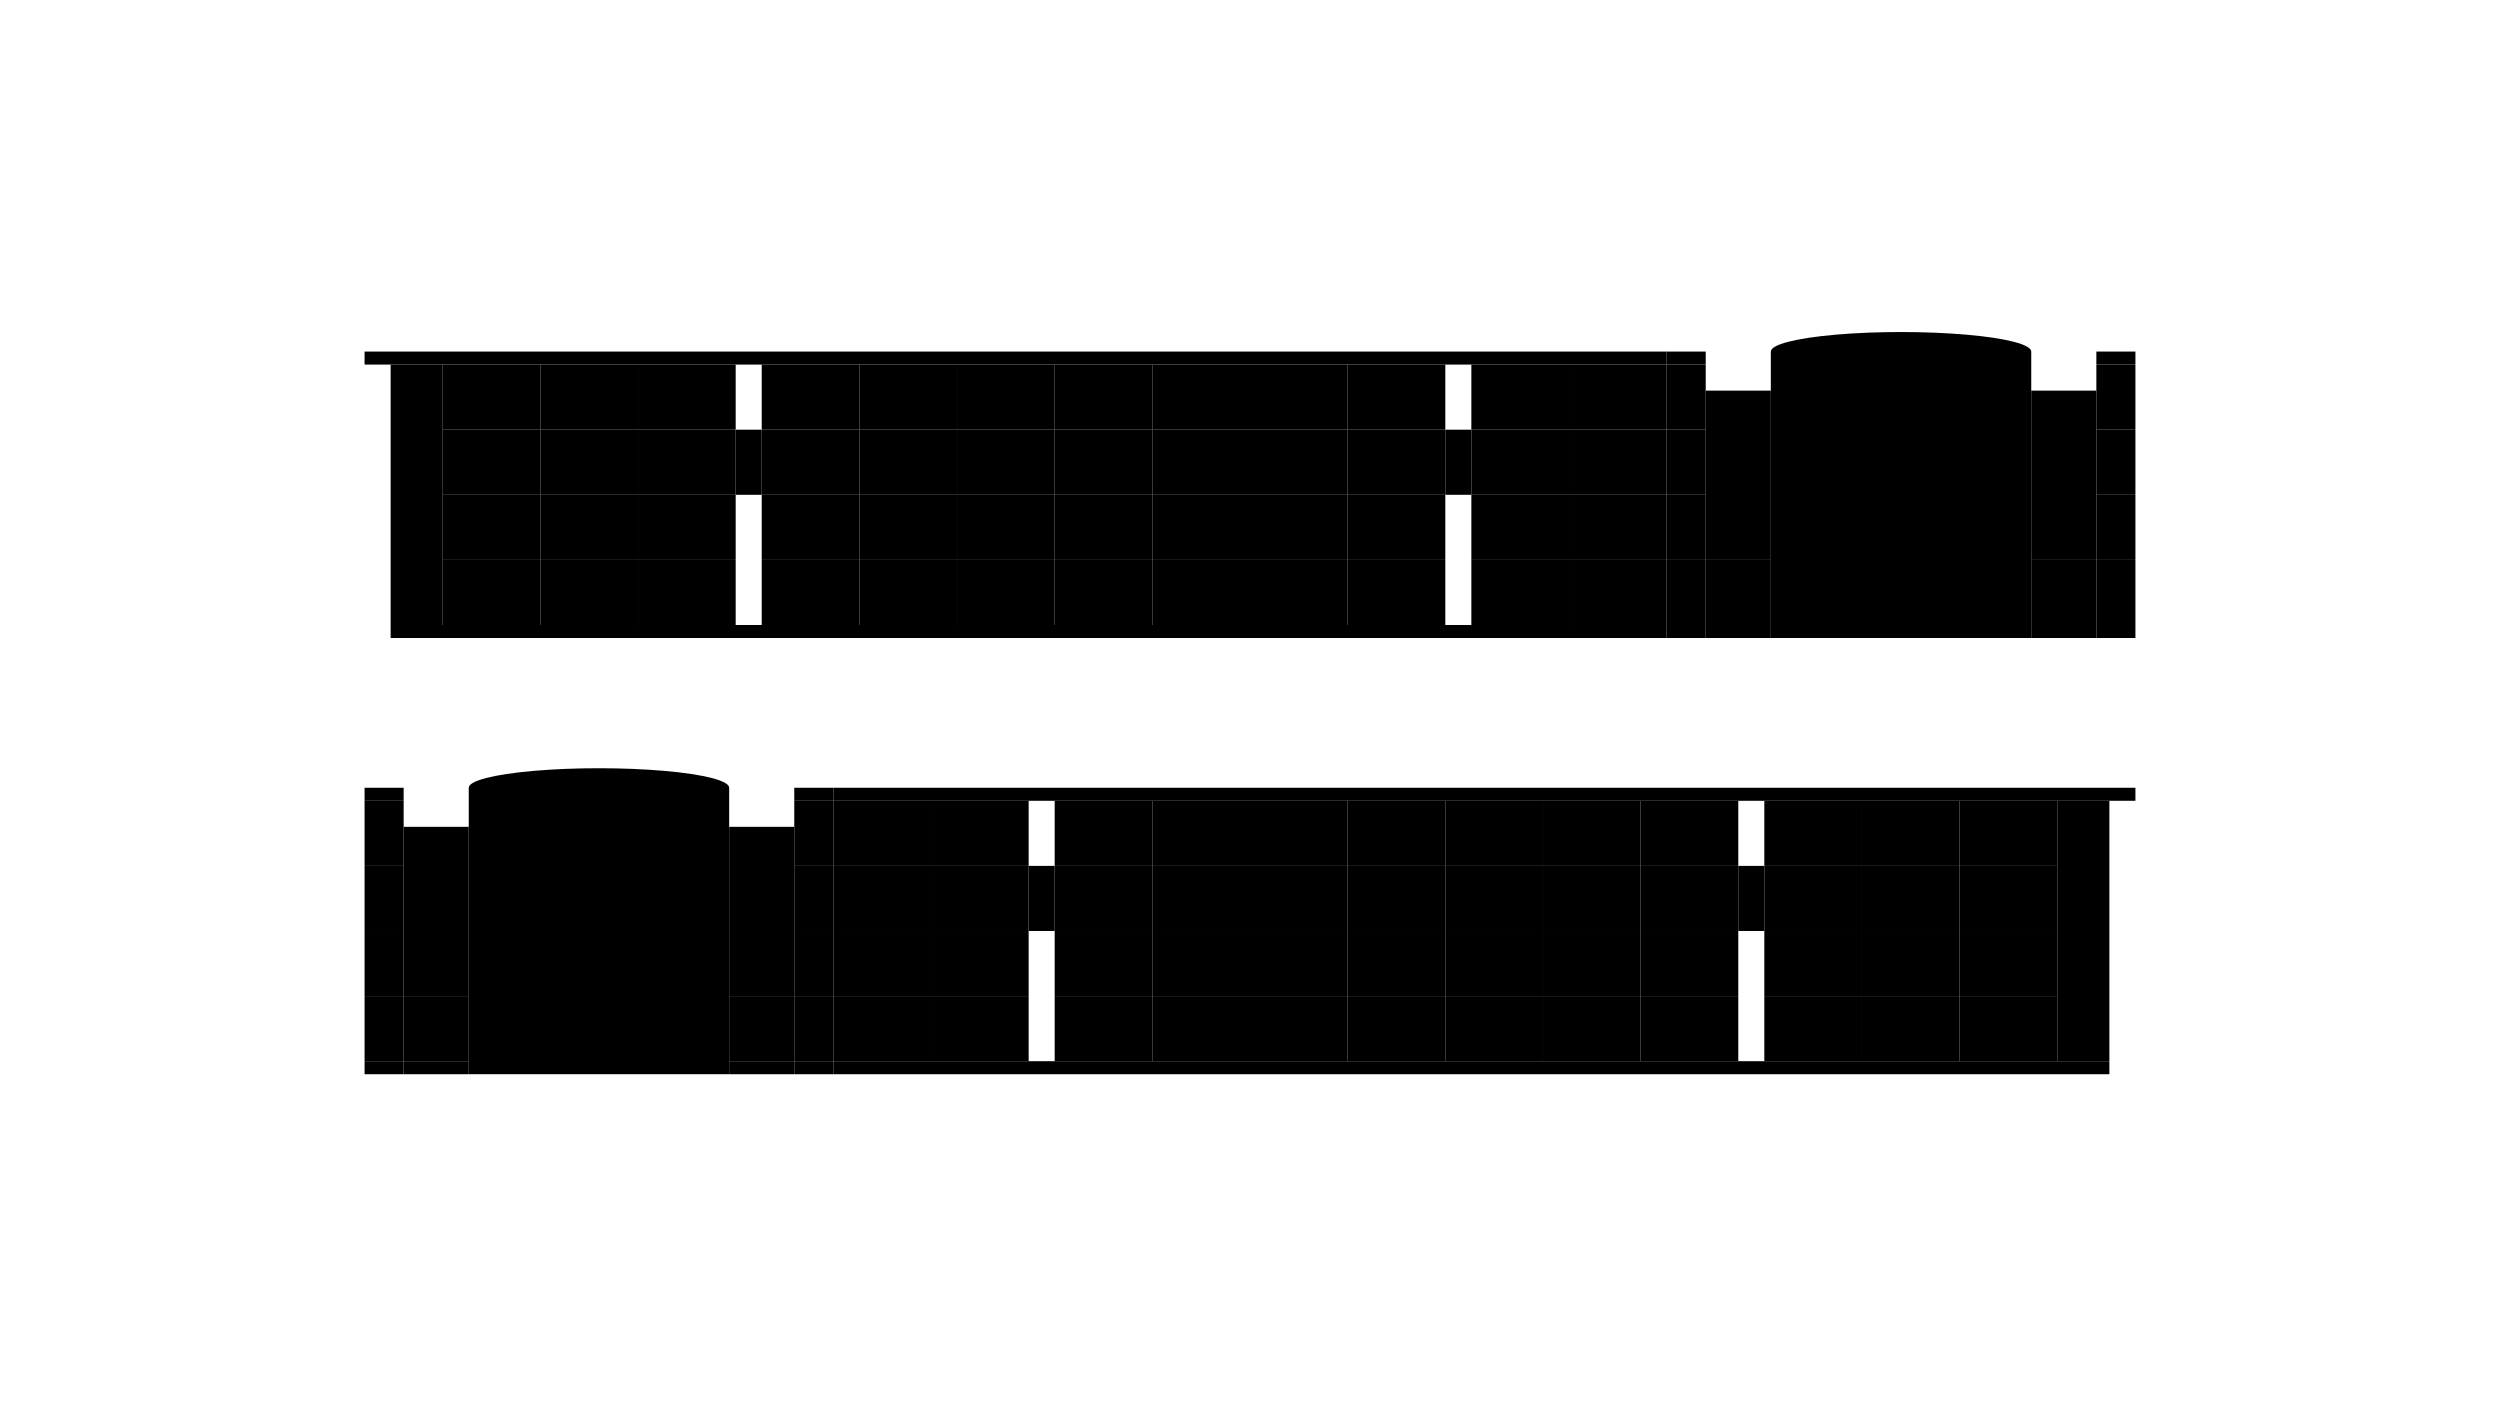
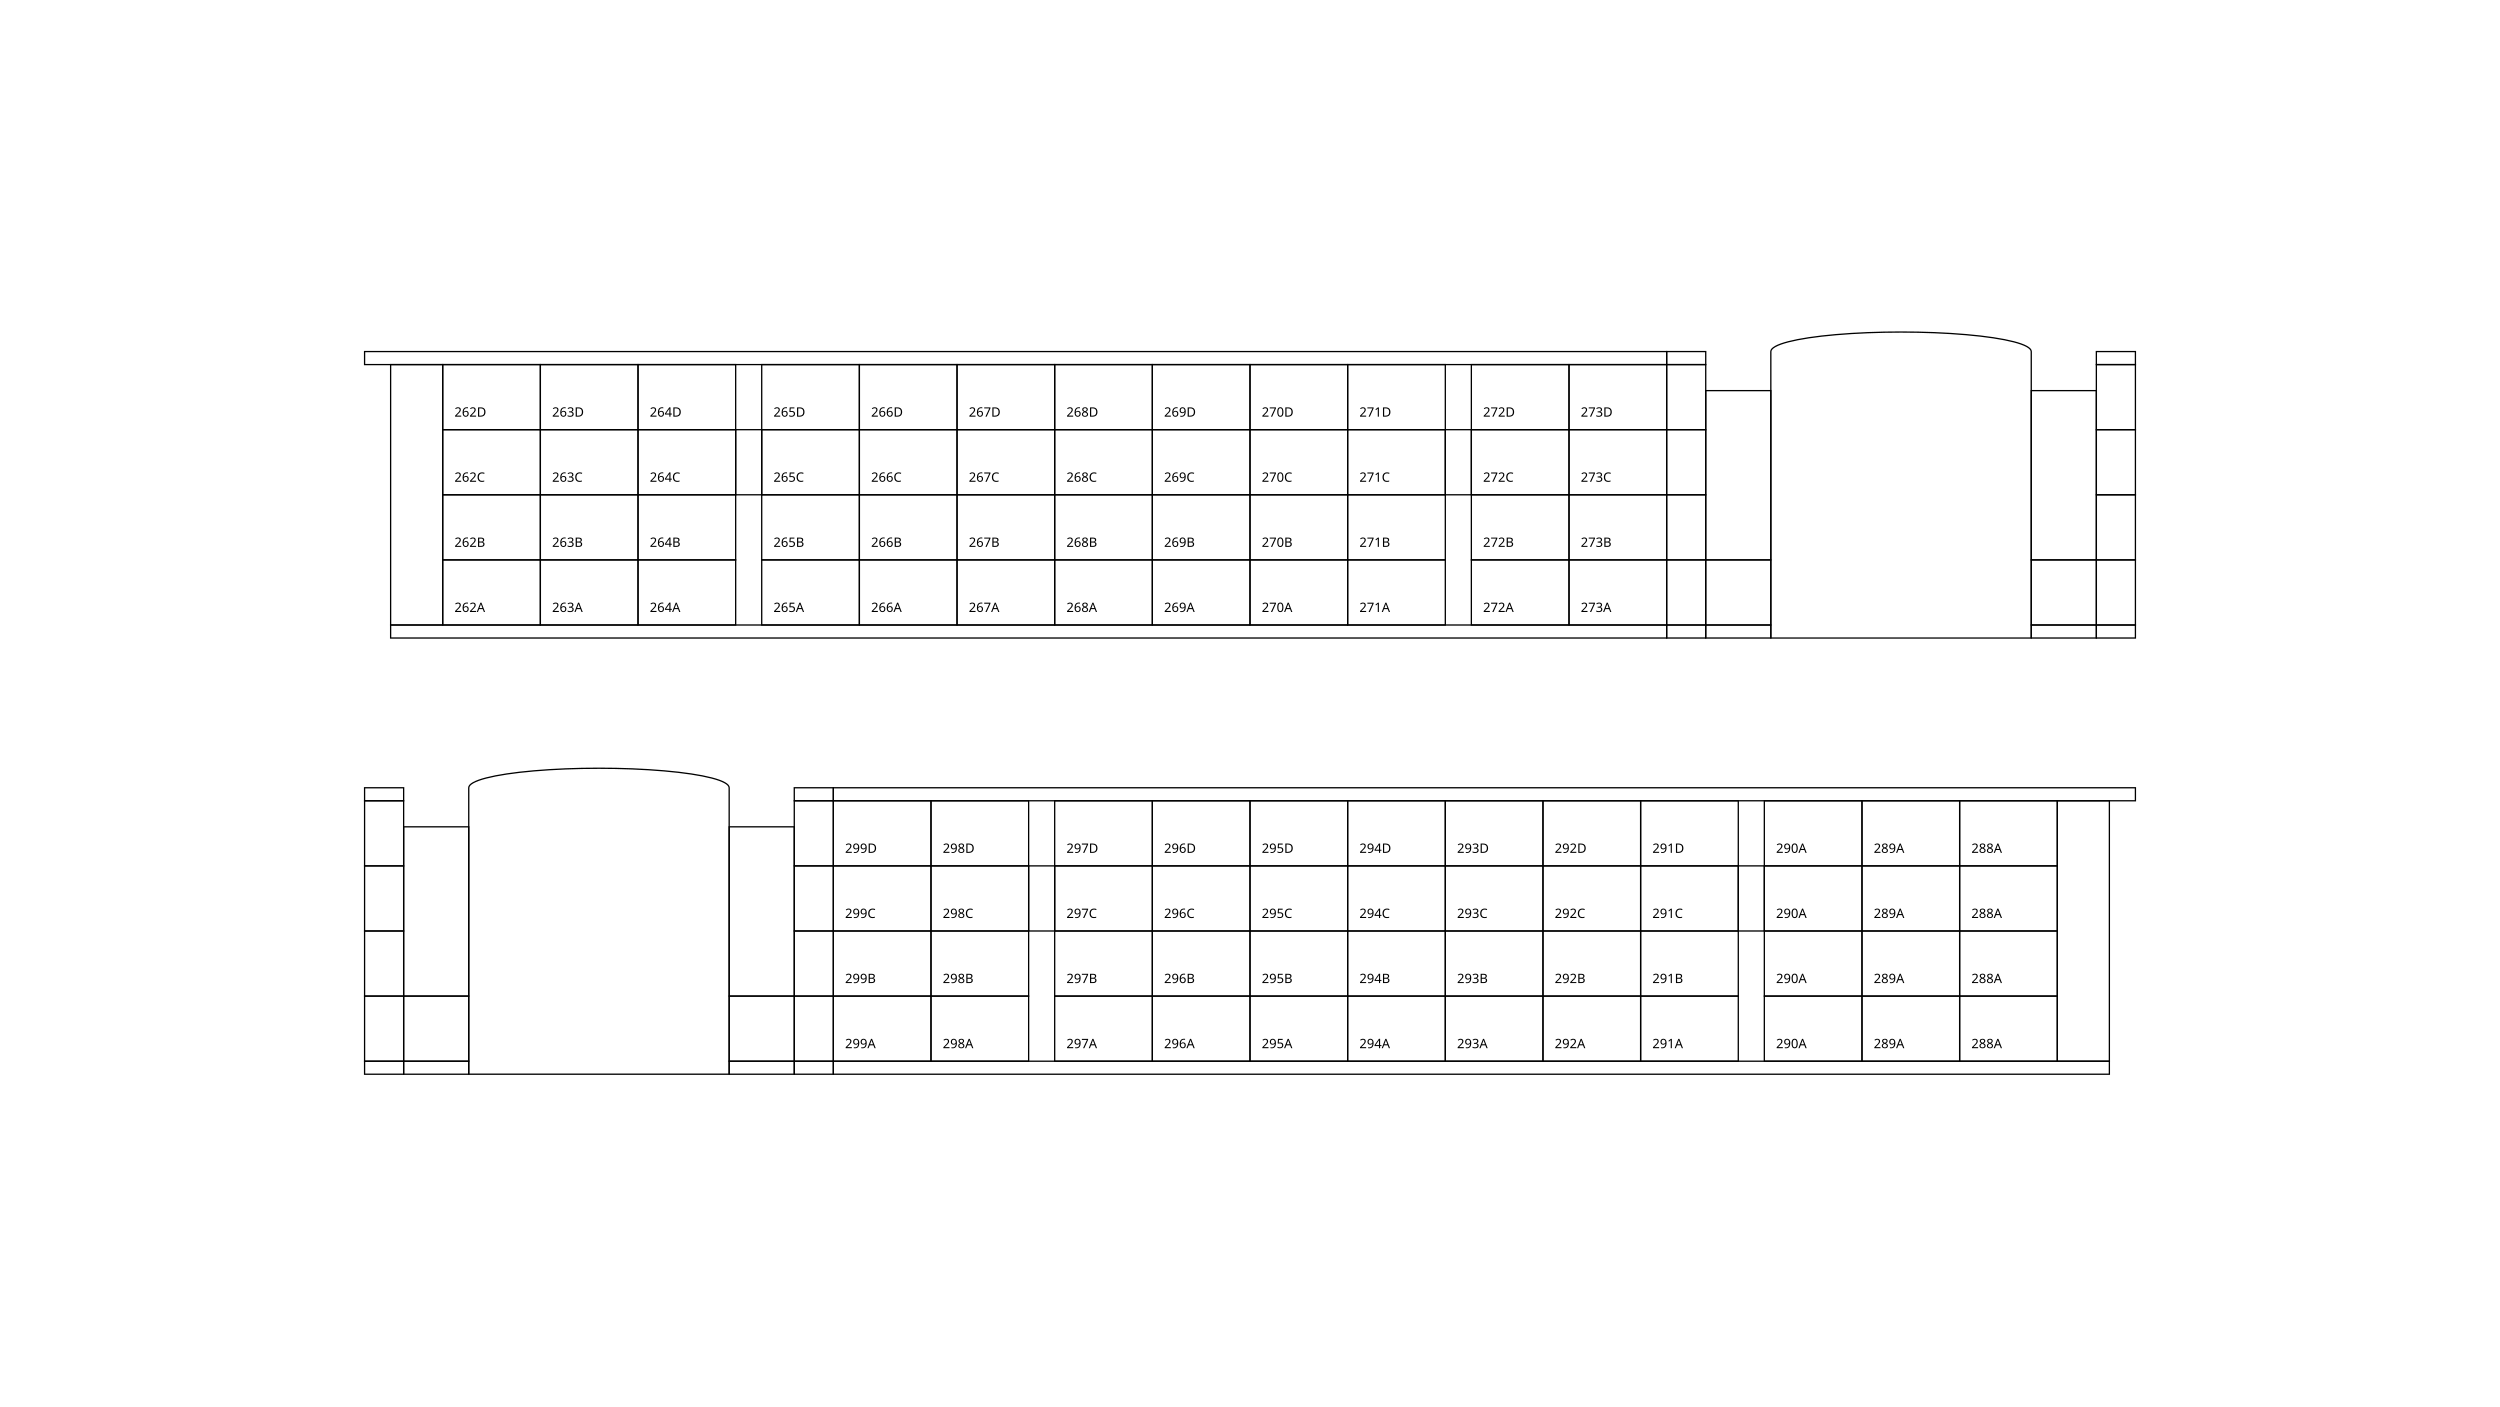
<svg xmlns="http://www.w3.org/2000/svg" height="1080" version="1.1" viewBox="0 0 1920 1080" width="1920">
  <style>
-     .map path {
+     path {
      fill: none;
      stroke-width: 1px;
      stroke: #000;
    }
-     .map text {
+     text {
      font-family: Monaco;
      font-size: 10px;
    }
  </style>
  <g>
    <path d="m280 615v-10h30v10z" />
    <path d="m280 665v-50h30v50z" />
    <path d="m280 715v-50h30v50z" />
    <path d="m280 765v-50h30v50z" />
    <path d="m280 815v-50h30v50z" />
    <path d="m280 825v-10h30v10z" />
    <path d="m300 480v-200h40v200z" />
    <path d="m310 765v-130h50v130z" />
    <path d="m310 815v-50h50v50z" />
    <path d="m310 825v-10h50v10z" />
    <path d="m560 765v-130h50v130z" />
    <path d="m560 815v-50h50v50z" />
    <path d="m560 825h-200v-220c0-5.359 19.06-10.311 50-12.99s69.06-2.679 100 0 50 7.631 50 12.99v220z" />
    <path d="m560 825v-10h50v10z" />
    <path d="m565 330h20v50h-20z" />
    <path d="m610 615v-10h30v10z" />
    <path d="m610 665v-50h30v50z" />
    <path d="m610 715v-50h30v50z" />
    <path d="m610 765v-50h30v50z" />
    <path d="m610 815v-50h30v50z" />
    <path d="m610 825v-10h30v10z" />
    <path d="m640 615h1e3v-10h-1e3z" />
    <path d="m640 815h980v10h-980z" />
    <path d="m790 665h20v50h-20z" />
    <path d="m1110 330h20v50h-20z" />
    <path d="m1280 280h-1e3v-10h1e3z" />
    <path d="m1280 280v-10h30v10z" />
    <path d="m1280 330v-50h30v50z" />
    <path d="m1280 380v-50h30v50z" />
    <path d="m1280 430v-50h30v50z" />
    <path d="m1280 480h-980v10h980z" />
    <path d="m1280 480v-50h30v50z" />
    <path d="m1280 490v-10h30v10z" />
    <path d="m1310 430v-130h50v130z" />
    <path d="m1310 480v-50h50v50z" />
    <path d="m1310 490v-10h50v10z" />
    <path d="m1335 665h20v50h-20z" />
    <path d="m1560 430v-130h50v130z" />
    <path d="m1560 480v-50h50v50z" />
    <path d="m1560 490h-200v-220c0-5.359 19.06-10.311 50-12.99s69.06-2.679 100 0 50 7.631 50 12.99v220z" />
    <path d="m1560 490v-10h50v10z" />
    <path d="m1610 280v-10h30v10z" />
    <path d="m1610 330v-50h30v50z" />
    <path d="m1610 380v-50h30v50z" />
    <path d="m1610 430v-50h30v50z" />
    <path d="m1610 480v-50h30v50z" />
    <path d="m1610 490v-10h30v10z" />
    <path d="m1620 815v-200h-40v200z" />
  </g>
  <g>
    <path d="m340 480v-50h75v50z" />
    <text x="349" y="470">262A</text>
    <path d="m415 480v-50h75v50z" />
    <text x="424" y="470">263A</text>
    <path d="m490 480v-50h75v50z" />
    <text x="499" y="470">264A</text>
    <path d="m585 480v-50h75v50z" />
    <text x="594" y="470">265A</text>
    <path d="m660 480v-50h75v50z" />
    <text x="669" y="470">266A</text>
    <path d="m735 480v-50h75v50z" />
    <text x="744" y="470">267A</text>
    <path d="m810 480v-50h75v50z" />
    <text x="819" y="470">268A</text>
    <path d="m885 480v-50h75v50z" />
    <text x="894" y="470">269A</text>
    <path d="m960 480v-50h75v50z" />
    <text x="969" y="470">270A</text>
    <path d="m1035 480v-50h75v50z" />
    <text x="1044" y="470">271A</text>
    <path d="m1130 480v-50h75v50z" />
    <text x="1139" y="470">272A</text>
    <path d="m1205 480v-50h75v50z" />
    <text x="1214" y="470">273A</text>
    <path d="m340 430v-50h75v50z" />
    <text x="349" y="420">262B</text>
    <path d="m415 430v-50h75v50z" />
    <text x="424" y="420">263B</text>
    <path d="m490 430v-50h75v50z" />
    <text x="499" y="420">264B</text>
    <path d="m585 430v-50h75v50z" />
    <text x="594" y="420">265B</text>
    <path d="m660 430v-50h75v50z" />
    <text x="669" y="420">266B</text>
    <path d="m735 430v-50h75v50z" />
    <text x="744" y="420">267B</text>
    <path d="m810 430v-50h75v50z" />
    <text x="819" y="420">268B</text>
    <path d="m885 430v-50h75v50z" />
    <text x="894" y="420">269B</text>
    <path d="m960 430v-50h75v50z" />
    <text x="969" y="420">270B</text>
    <path d="m1035 430v-50h75v50z" />
    <text x="1044" y="420">271B</text>
    <path d="m1130 430v-50h75v50z" />
    <text x="1139" y="420">272B</text>
    <path d="m1205 430v-50h75v50z" />
    <text x="1214" y="420">273B</text>
    <path d="m340 380v-50h75v50z" />
    <text x="349" y="370">262C</text>
    <path d="m415 380v-50h75v50z" />
    <text x="424" y="370">263C</text>
    <path d="m490 380v-50h75v50z" />
    <text x="499" y="370">264C</text>
    <path d="m585 380v-50h75v50z" />
    <text x="594" y="370">265C</text>
    <path d="m660 380v-50h75v50z" />
    <text x="669" y="370">266C</text>
    <path d="m735 380v-50h75v50z" />
    <text x="744" y="370">267C</text>
    <path d="m810 380v-50h75v50z" />
    <text x="819" y="370">268C</text>
    <path d="m885 380v-50h75v50z" />
    <text x="894" y="370">269C</text>
    <path d="m960 380v-50h75v50z" />
    <text x="969" y="370">270C</text>
    <path d="m1035 380v-50h75v50z" />
    <text x="1044" y="370">271C</text>
    <path d="m1130 380v-50h75v50z" />
    <text x="1139" y="370">272C</text>
    <path d="m1205 380v-50h75v50z" />
    <text x="1214" y="370">273C</text>
    <path d="m340 330v-50h75v50z" />
    <text x="349" y="320">262D</text>
    <path d="m415 330v-50h75v50z" />
    <text x="424" y="320">263D</text>
    <path d="m490 330v-50h75v50z" />
    <text x="499" y="320">264D</text>
    <path d="m585 330v-50h75v50z" />
    <text x="594" y="320">265D</text>
    <path d="m660 330v-50h75v50z" />
    <text x="669" y="320">266D</text>
    <path d="m735 330v-50h75v50z" />
    <text x="744" y="320">267D</text>
    <path d="m810 330v-50h75v50z" />
    <text x="819" y="320">268D</text>
    <path d="m885 330v-50h75v50z" />
    <text x="894" y="320">269D</text>
    <path d="m960 330v-50h75v50z" />
    <text x="969" y="320">270D</text>
    <path d="m1035 330v-50h75v50z" />
    <text x="1044" y="320">271D</text>
    <path d="m1130 330v-50h75v50z" />
    <text x="1139" y="320">272D</text>
    <path d="m1205 330v-50h75v50z" />
    <text x="1214" y="320">273D</text>
    <path d="m1505 815v-50h75v50z" />
    <text x="1514" y="805">288A</text>
    <path d="m1430 815v-50h75v50z" />
    <text x="1439" y="805">289A</text>
    <path d="m1355 815v-50h75v50z" />
    <text x="1364" y="805">290A</text>
    <path d="m1260 815v-50h75v50z" />
    <text x="1269" y="805">291A</text>
    <path d="m1185 815v-50h75v50z" />
    <text x="1194" y="805">292A</text>
    <path d="m1110 815v-50h75v50z" />
    <text x="1119" y="805">293A</text>
    <path d="m1035 815v-50h75v50z" />
    <text x="1044" y="805">294A</text>
    <path d="m960 815v-50h75v50z" />
    <text x="969" y="805">295A</text>
    <path d="m885 815v-50h75v50z" />
    <text x="894" y="805">296A</text>
    <path d="m810 815v-50h75v50z" />
    <text x="819" y="805">297A</text>
    <path d="m715 815v-50h75v50z" />
    <text x="724" y="805">298A</text>
    <path d="m640 815v-50h75v50z" />
    <text x="649" y="805">299A</text>
    <path d="m1505 765v-50h75v50z" />
    <text x="1514" y="755">288A</text>
    <path d="m1430 765v-50h75v50z" />
    <text x="1439" y="755">289A</text>
    <path d="m1355 765v-50h75v50z" />
    <text x="1364" y="755">290A</text>
    <path d="m1260 765v-50h75v50z" />
    <text x="1269" y="755">291B</text>
    <path d="m1185 765v-50h75v50z" />
    <text x="1194" y="755">292B</text>
    <path d="m1110 765v-50h75v50z" />
    <text x="1119" y="755">293B</text>
    <path d="m1035 765v-50h75v50z" />
    <text x="1044" y="755">294B</text>
    <path d="m960 765v-50h75v50z" />
    <text x="969" y="755">295B</text>
    <path d="m885 765v-50h75v50z" />
    <text x="894" y="755">296B</text>
    <path d="m810 765v-50h75v50z" />
    <text x="819" y="755">297B</text>
    <path d="m715 765v-50h75v50z" />
    <text x="724" y="755">298B</text>
    <path d="m640 765v-50h75v50z" />
    <text x="649" y="755">299B</text>
    <path d="m1505 715v-50h75v50z" />
    <text x="1514" y="705">288A</text>
    <path d="m1430 715v-50h75v50z" />
    <text x="1439" y="705">289A</text>
    <path d="m1355 715v-50h75v50z" />
    <text x="1364" y="705">290A</text>
    <path d="m1260 715v-50h75v50z" />
    <text x="1269" y="705">291C</text>
    <path d="m1185 715v-50h75v50z" />
    <text x="1194" y="705">292C</text>
    <path d="m1110 715v-50h75v50z" />
    <text x="1119" y="705">293C</text>
    <path d="m1035 715v-50h75v50z" />
    <text x="1044" y="705">294C</text>
    <path d="m960 715v-50h75v50z" />
    <text x="969" y="705">295C</text>
    <path d="m885 715v-50h75v50z" />
    <text x="894" y="705">296C</text>
    <path d="m810 715v-50h75v50z" />
    <text x="819" y="705">297C</text>
    <path d="m715 715v-50h75v50z" />
    <text x="724" y="705">298C</text>
    <path d="m640 715v-50h75v50z" />
    <text x="649" y="705">299C</text>
    <path d="m1505 665v-50h75v50z" />
    <text x="1514" y="655">288A</text>
    <path d="m1430 665v-50h75v50z" />
    <text x="1439" y="655">289A</text>
    <path d="m1355 665v-50h75v50z" />
    <text x="1364" y="655">290A</text>
    <path d="m1260 665v-50h75v50z" />
    <text x="1269" y="655">291D</text>
    <path d="m1185 665v-50h75v50z" />
    <text x="1194" y="655">292D</text>
    <path d="m1110 665v-50h75v50z" />
    <text x="1119" y="655">293D</text>
    <path d="m1035 665v-50h75v50z" />
    <text x="1044" y="655">294D</text>
    <path d="m960 665v-50h75v50z" />
    <text x="969" y="655">295D</text>
    <path d="m885 665v-50h75v50z" />
    <text x="894" y="655">296D</text>
    <path d="m810 665v-50h75v50z" />
    <text x="819" y="655">297D</text>
    <path d="m715 665v-50h75v50z" />
    <text x="724" y="655">298D</text>
    <path d="m640 665v-50h75v50z" />
    <text x="649" y="655">299D</text>
  </g>
</svg>
